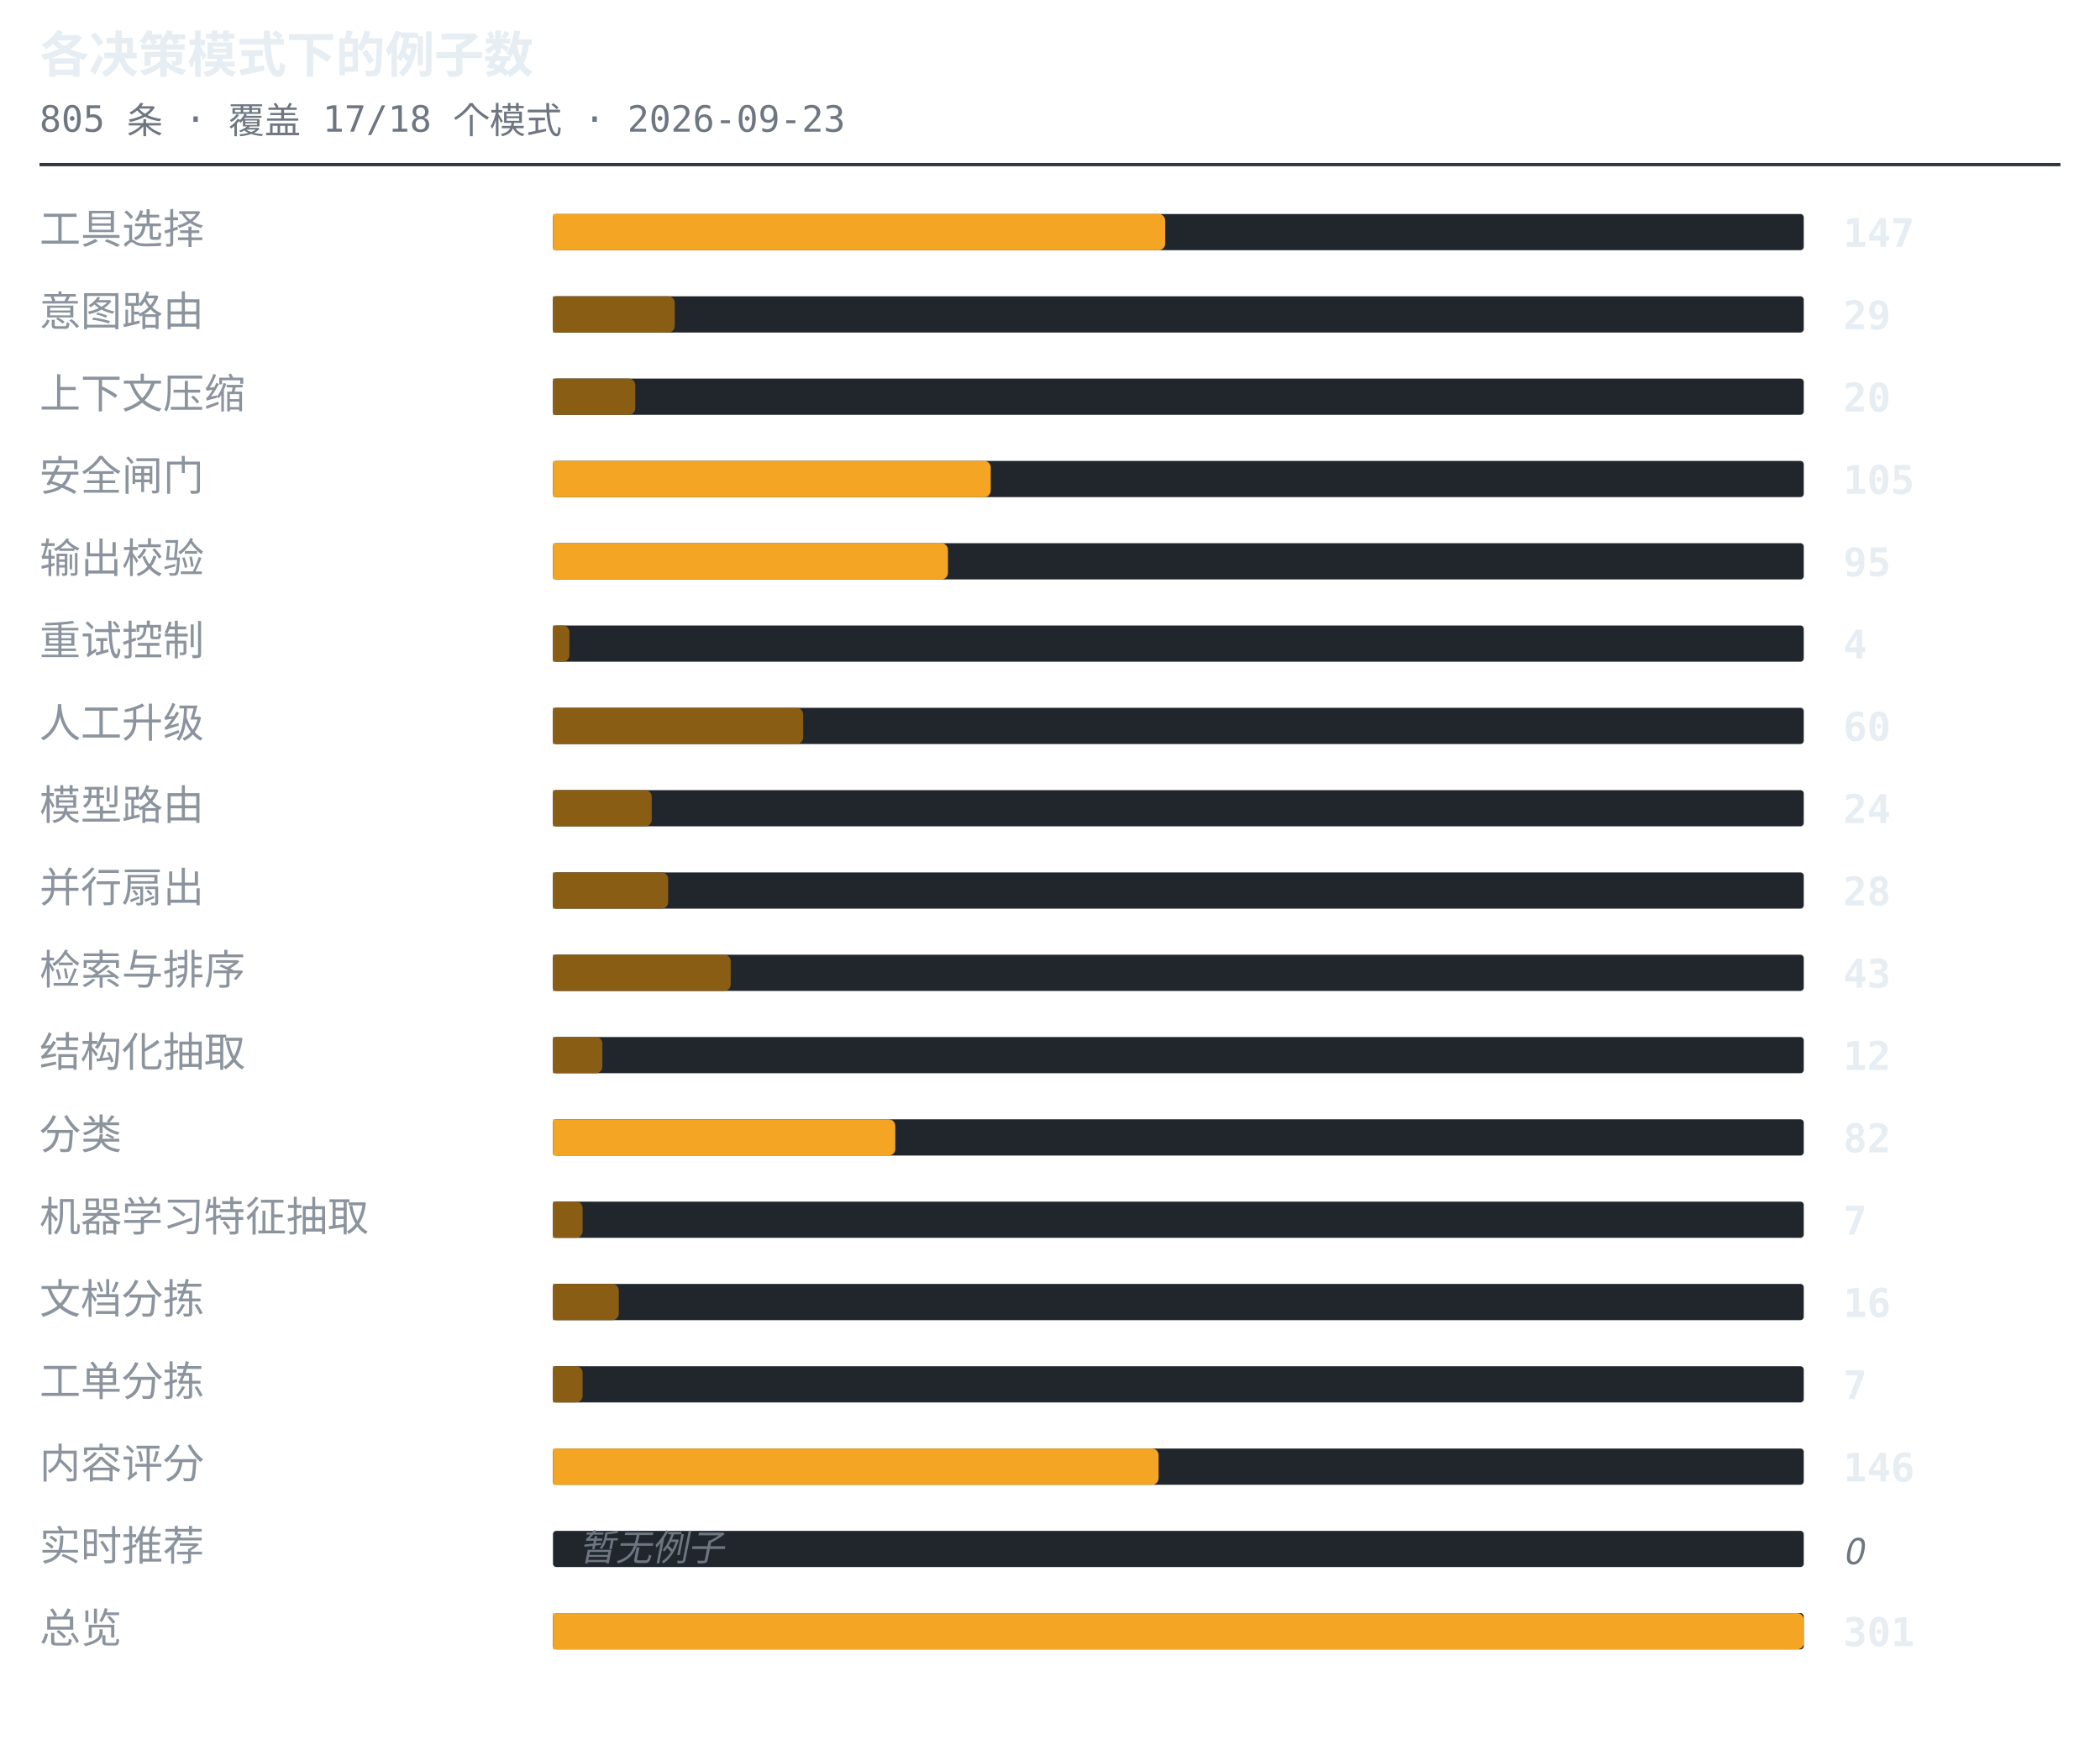
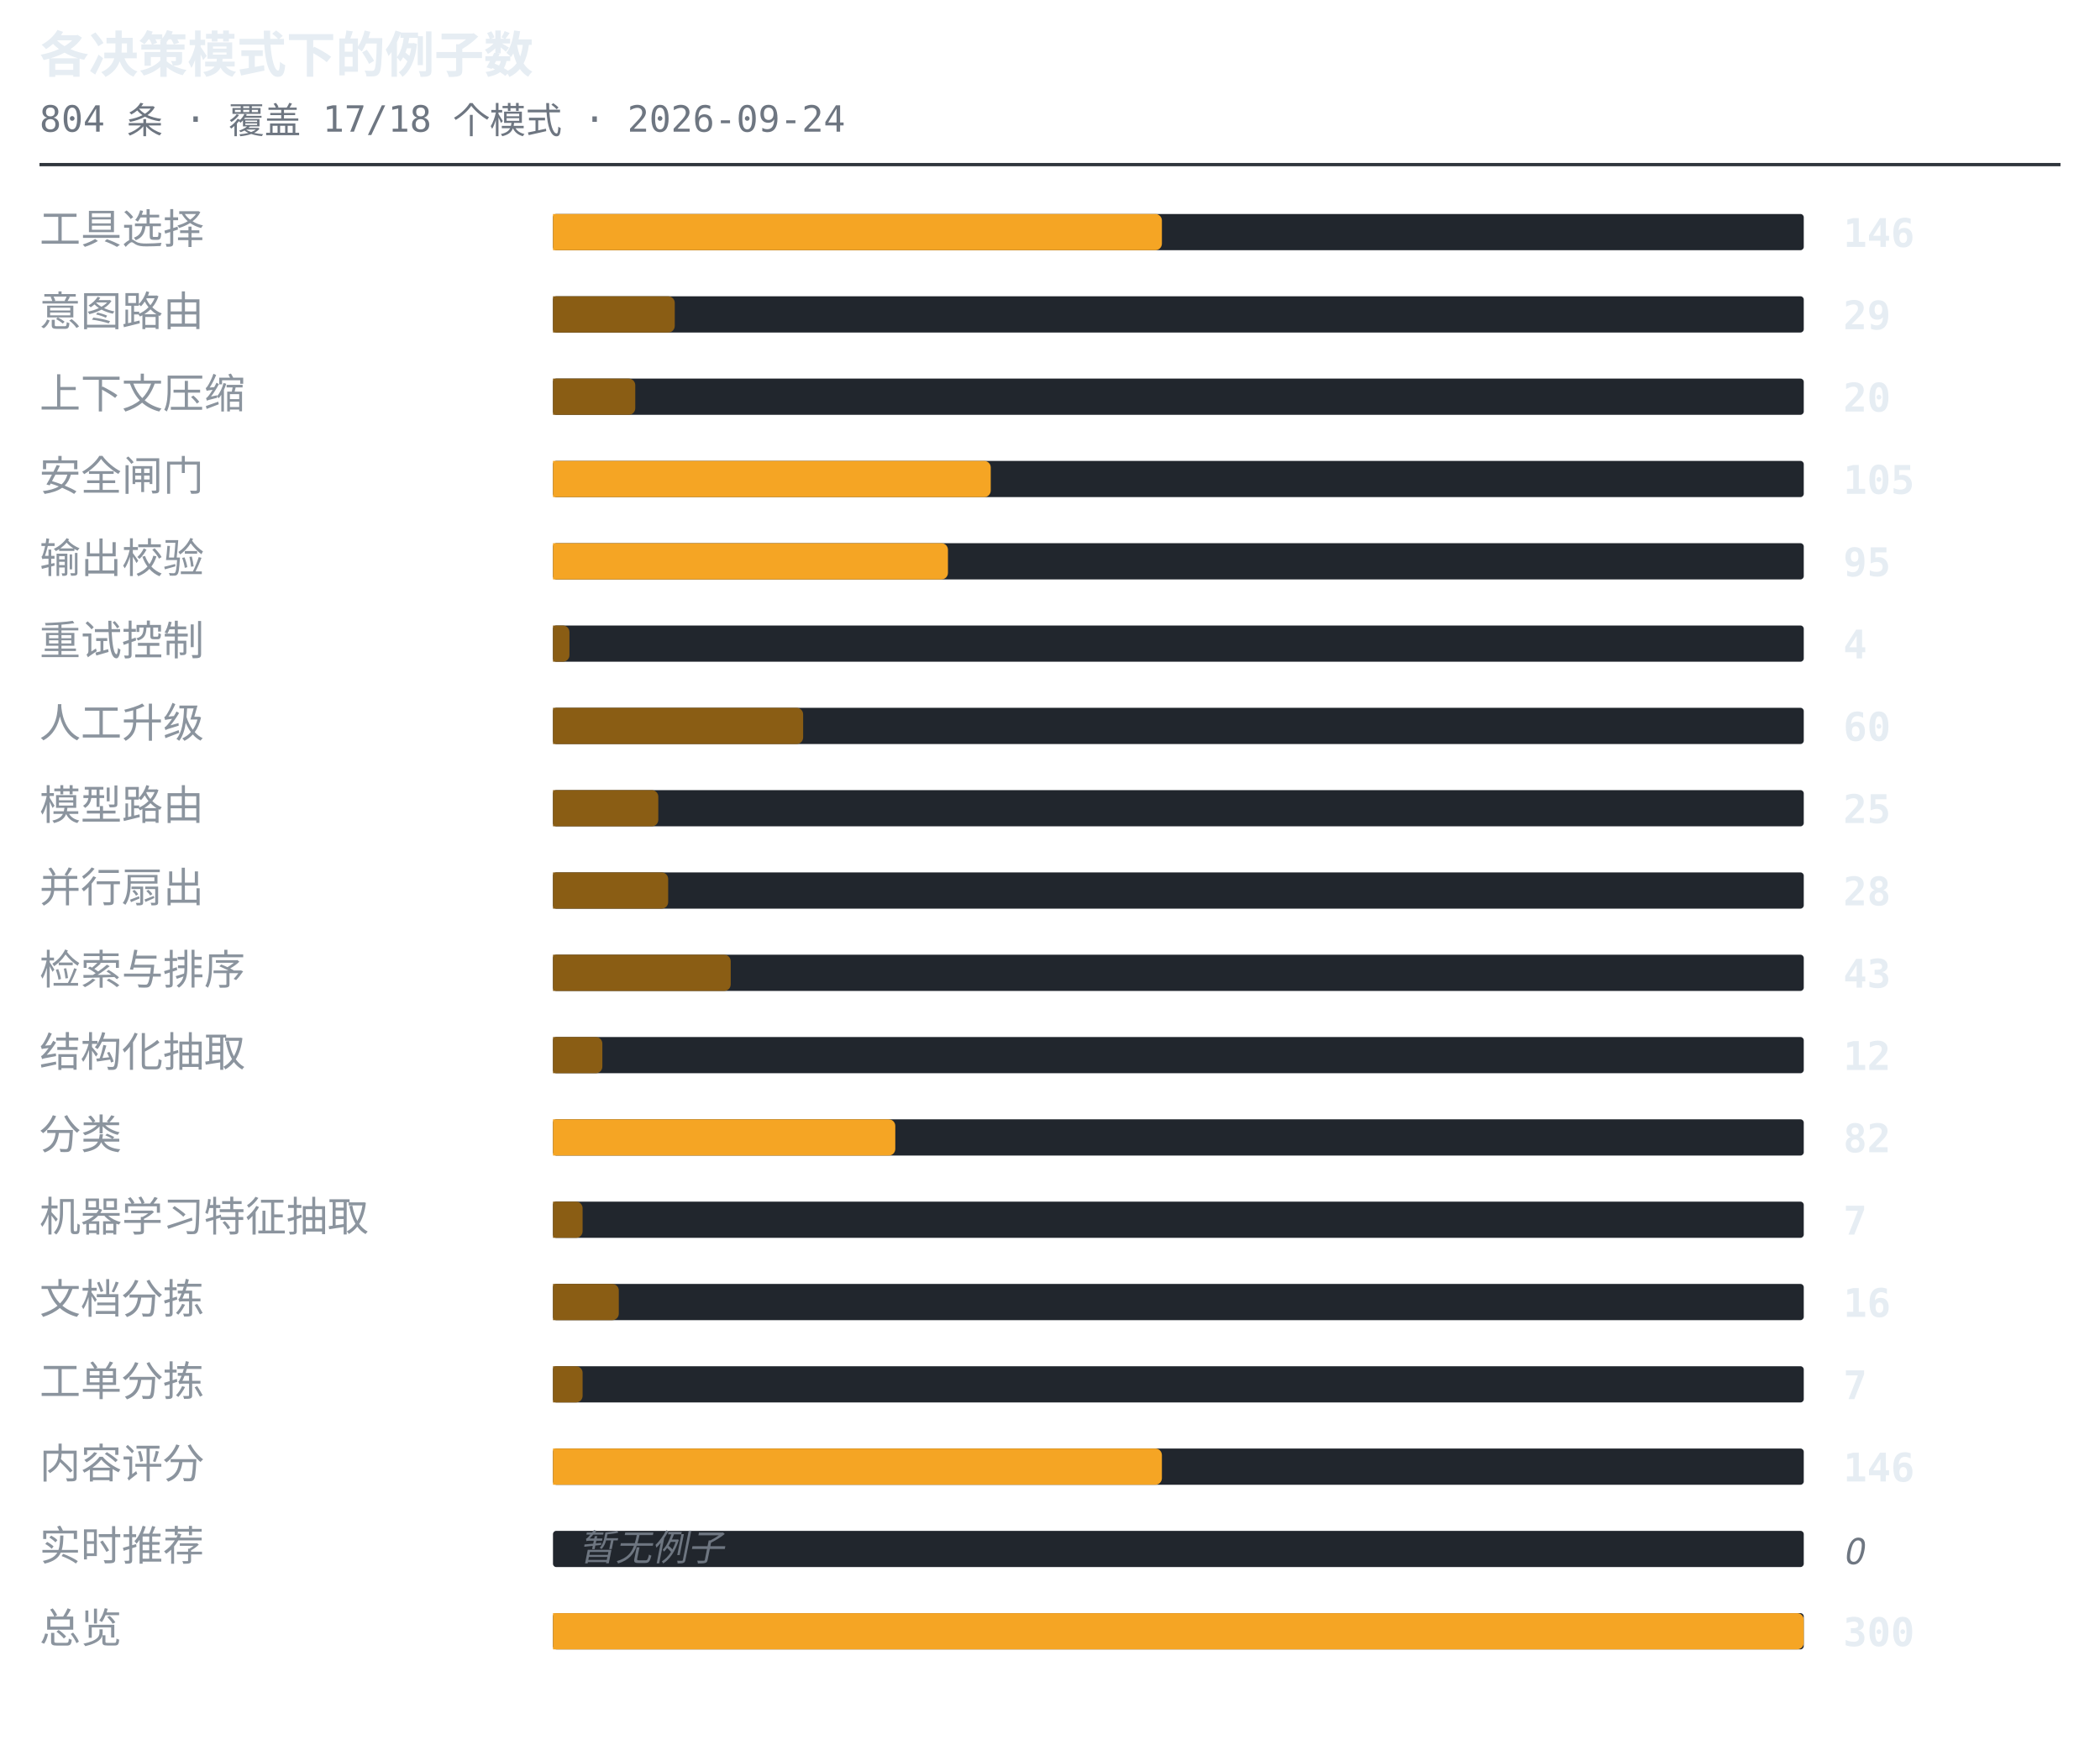
<svg xmlns="http://www.w3.org/2000/svg" width="638" height="530" viewBox="0 0 638 530" role="img" aria-label="各决策模式下的例子数">
  <style>.t{font:600 15px ui-monospace,SFMono-Regular,'SF Mono',Menlo,Consolas,monospace;fill:#e6edf3}.s{font:11px ui-monospace,SFMono-Regular,'SF Mono',Menlo,Consolas,monospace;fill:#6e7681}.l{font:12.5px -apple-system,BlinkMacSystemFont,'Segoe UI',Helvetica,Arial,sans-serif;fill:#8b949e}.n{font:600 12px ui-monospace,SFMono-Regular,'SF Mono',Menlo,Consolas,monospace;fill:#e6edf3}.g{font:italic 11px -apple-system,BlinkMacSystemFont,'Segoe UI',Helvetica,Arial,sans-serif;fill:#6e7681}</style>
  <text x="12" y="22" class="t">各决策模式下的例子数</text>
-   <text x="12" y="40" class="s">805 条 · 覆盖 17/18 个模式 · 2026-09-23</text>
+   <text x="12" y="40" class="s">804 条 · 覆盖 17/18 个模式 · 2026-09-24</text>
  <line x1="12" y1="50" x2="626" y2="50" stroke="#30363d" stroke-width="1" />
  <text x="12" y="74" class="l">工具选择</text>
  <rect x="168" y="65" width="380" height="11" rx="1" fill="#21262d" />
-   <path d="M168 65h184a2 2 0 0 1 2 2v7a2 2 0 0 1-2 2h-184z" fill="#f5a524" />
-   <text x="560" y="75" class="n">147</text>
+   <path d="M168 65h183a2 2 0 0 1 2 2v7a2 2 0 0 1-2 2h-183z" fill="#f5a524" />
+   <text x="560" y="75" class="n">146</text>
  <text x="12" y="99" class="l">意图路由</text>
  <rect x="168" y="90" width="380" height="11" rx="1" fill="#21262d" />
  <path d="M168 90h35a2 2 0 0 1 2 2v7a2 2 0 0 1-2 2h-35z" fill="#8a5d14" />
  <text x="560" y="100" class="n">29</text>
  <text x="12" y="124" class="l">上下文压缩</text>
  <rect x="168" y="115" width="380" height="11" rx="1" fill="#21262d" />
  <path d="M168 115h23a2 2 0 0 1 2 2v7a2 2 0 0 1-2 2h-23z" fill="#8a5d14" />
  <text x="560" y="125" class="n">20</text>
  <text x="12" y="149" class="l">安全闸门</text>
  <rect x="168" y="140" width="380" height="11" rx="1" fill="#21262d" />
  <path d="M168 140h131a2 2 0 0 1 2 2v7a2 2 0 0 1-2 2h-131z" fill="#f5a524" />
  <text x="560" y="150" class="n">105</text>
  <text x="12" y="174" class="l">输出校验</text>
  <rect x="168" y="165" width="380" height="11" rx="1" fill="#21262d" />
  <path d="M168 165h118a2 2 0 0 1 2 2v7a2 2 0 0 1-2 2h-118z" fill="#f5a524" />
  <text x="560" y="175" class="n">95</text>
  <text x="12" y="199" class="l">重试控制</text>
  <rect x="168" y="190" width="380" height="11" rx="1" fill="#21262d" />
  <path d="M168 190h3a2 2 0 0 1 2 2v7a2 2 0 0 1-2 2h-3z" fill="#8a5d14" />
  <text x="560" y="200" class="n">4</text>
  <text x="12" y="224" class="l">人工升级</text>
  <rect x="168" y="215" width="380" height="11" rx="1" fill="#21262d" />
  <path d="M168 215h74a2 2 0 0 1 2 2v7a2 2 0 0 1-2 2h-74z" fill="#8a5d14" />
  <text x="560" y="225" class="n">60</text>
  <text x="12" y="249" class="l">模型路由</text>
  <rect x="168" y="240" width="380" height="11" rx="1" fill="#21262d" />
-   <path d="M168 240h28a2 2 0 0 1 2 2v7a2 2 0 0 1-2 2h-28z" fill="#8a5d14" />
-   <text x="560" y="250" class="n">24</text>
+   <path d="M168 240h30a2 2 0 0 1 2 2v7a2 2 0 0 1-2 2h-30z" fill="#8a5d14" />
+   <text x="560" y="250" class="n">25</text>
  <text x="12" y="274" class="l">并行扇出</text>
  <rect x="168" y="265" width="380" height="11" rx="1" fill="#21262d" />
  <path d="M168 265h33a2 2 0 0 1 2 2v7a2 2 0 0 1-2 2h-33z" fill="#8a5d14" />
  <text x="560" y="275" class="n">28</text>
  <text x="12" y="299" class="l">检索与排序</text>
  <rect x="168" y="290" width="380" height="11" rx="1" fill="#21262d" />
  <path d="M168 290h52a2 2 0 0 1 2 2v7a2 2 0 0 1-2 2h-52z" fill="#8a5d14" />
  <text x="560" y="300" class="n">43</text>
  <text x="12" y="324" class="l">结构化抽取</text>
  <rect x="168" y="315" width="380" height="11" rx="1" fill="#21262d" />
  <path d="M168 315h13a2 2 0 0 1 2 2v7a2 2 0 0 1-2 2h-13z" fill="#8a5d14" />
  <text x="560" y="325" class="n">12</text>
  <text x="12" y="349" class="l">分类</text>
  <rect x="168" y="340" width="380" height="11" rx="1" fill="#21262d" />
  <path d="M168 340h102a2 2 0 0 1 2 2v7a2 2 0 0 1-2 2h-102z" fill="#f5a524" />
  <text x="560" y="350" class="n">82</text>
  <text x="12" y="374" class="l">机器学习特征抽取</text>
  <rect x="168" y="365" width="380" height="11" rx="1" fill="#21262d" />
  <path d="M168 365h7a2 2 0 0 1 2 2v7a2 2 0 0 1-2 2h-7z" fill="#8a5d14" />
  <text x="560" y="375" class="n">7</text>
  <text x="12" y="399" class="l">文档分拣</text>
  <rect x="168" y="390" width="380" height="11" rx="1" fill="#21262d" />
  <path d="M168 390h18a2 2 0 0 1 2 2v7a2 2 0 0 1-2 2h-18z" fill="#8a5d14" />
  <text x="560" y="400" class="n">16</text>
  <text x="12" y="424" class="l">工单分拣</text>
  <rect x="168" y="415" width="380" height="11" rx="1" fill="#21262d" />
  <path d="M168 415h7a2 2 0 0 1 2 2v7a2 2 0 0 1-2 2h-7z" fill="#8a5d14" />
  <text x="560" y="425" class="n">7</text>
  <text x="12" y="449" class="l">内容评分</text>
  <rect x="168" y="440" width="380" height="11" rx="1" fill="#21262d" />
-   <path d="M168 440h182a2 2 0 0 1 2 2v7a2 2 0 0 1-2 2h-182z" fill="#f5a524" />
+   <path d="M168 440h183a2 2 0 0 1 2 2v7a2 2 0 0 1-2 2h-183z" fill="#f5a524" />
  <text x="560" y="450" class="n">146</text>
  <text x="12" y="474" class="l">实时推荐</text>
  <rect x="168" y="465" width="380" height="11" rx="1" fill="#21262d" />
  <text x="176" y="474" class="g">暂无例子</text>
  <text x="560" y="475" class="g">0</text>
  <text x="12" y="499" class="l">总览</text>
  <rect x="168" y="490" width="380" height="11" rx="1" fill="#21262d" />
  <path d="M168 490h378a2 2 0 0 1 2 2v7a2 2 0 0 1-2 2h-378z" fill="#f5a524" />
-   <text x="560" y="500" class="n">301</text>
+   <text x="560" y="500" class="n">300</text>
</svg>
